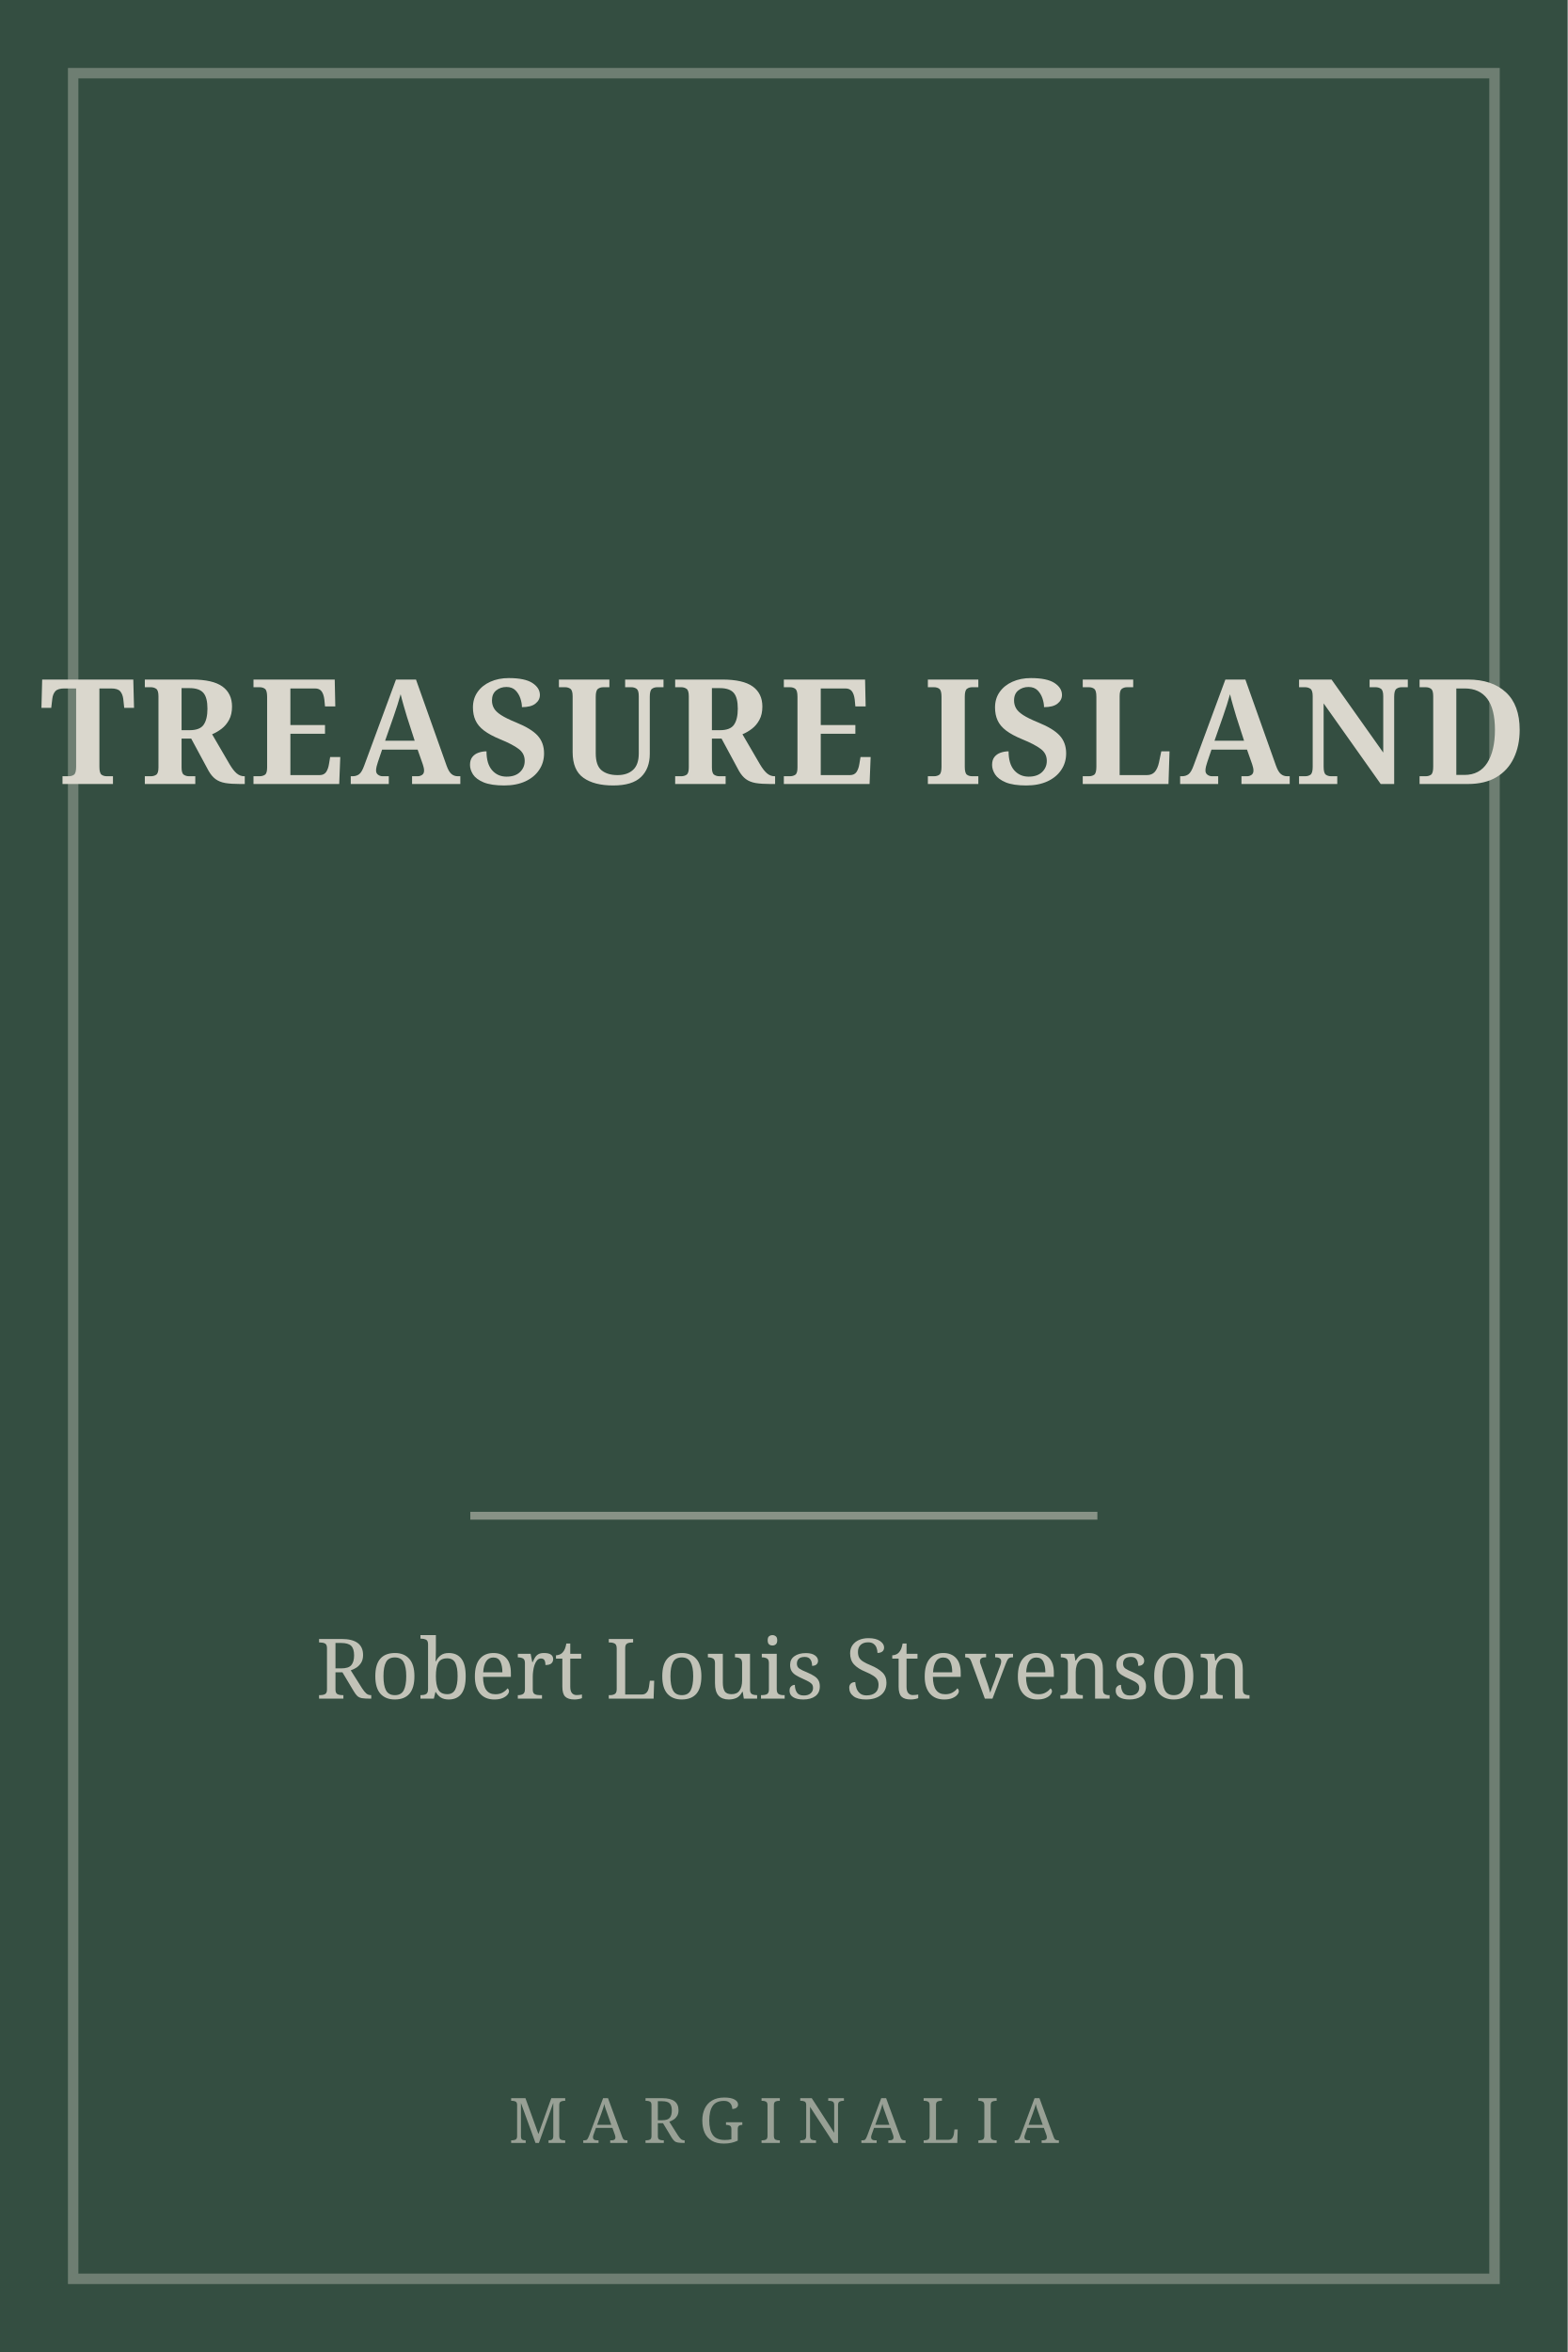
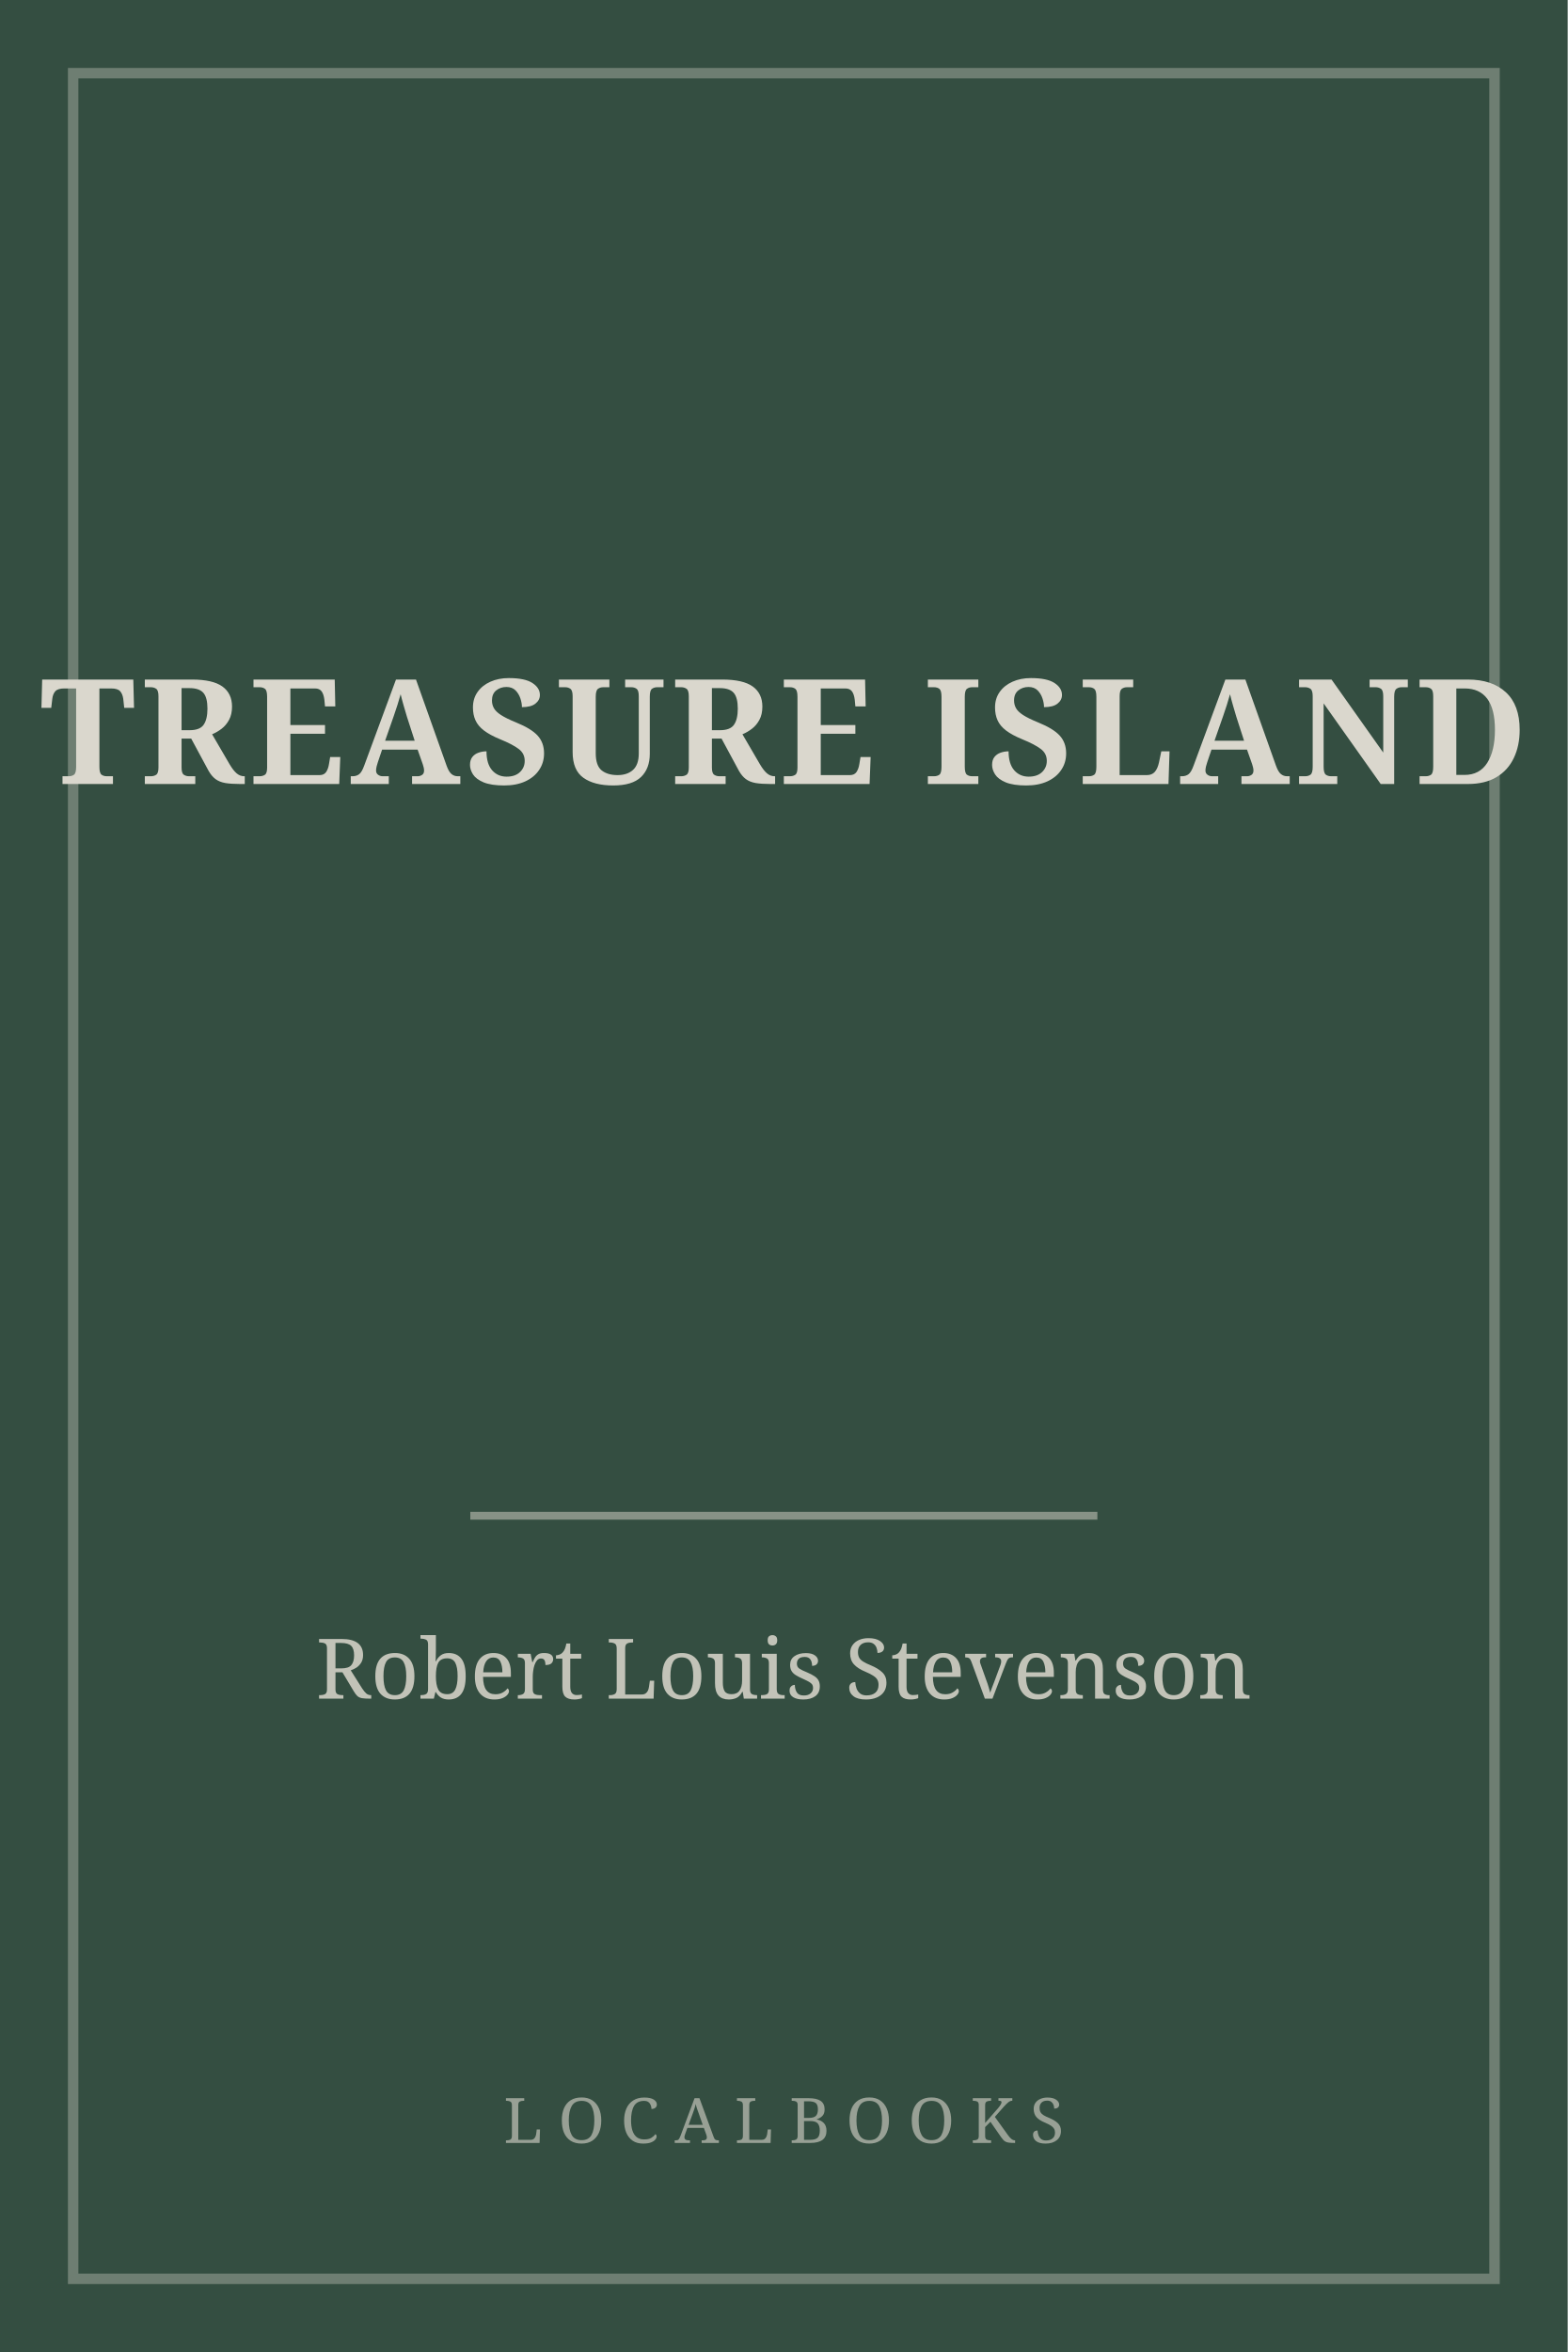
<svg xmlns="http://www.w3.org/2000/svg" width="300" height="450" viewBox="0 0 300 450">
  <rect width="300" height="450" fill="#344e41" />
  <rect x="14" y="14" width="272" height="422" fill="none" stroke="#dad7cd" stroke-opacity="0.35" stroke-width="2" />
  <text x="150" y="150" font-family="Georgia, serif" font-size="28" font-weight="bold" fill="#dad7cd" text-anchor="middle" letter-spacing="1">
    <tspan x="150" dy="0">TREASURE ISLAND</tspan>
  </text>
  <line x1="90" y1="290" x2="210" y2="290" stroke="#dad7cd" stroke-opacity="0.5" stroke-width="1.5" />
  <text x="150" y="325" font-family="Georgia, serif" font-size="16" fill="#dad7cd" fill-opacity="0.85" text-anchor="middle">Robert Louis Stevenson</text>
-   <text x="150" y="410" font-family="Georgia, serif" font-size="12" fill="#dad7cd" fill-opacity="0.6" text-anchor="middle" letter-spacing="3">MARGINALIA</text>
+   <text x="150" y="410" font-family="Georgia, serif" font-size="12" fill="#dad7cd" fill-opacity="0.6" text-anchor="middle" letter-spacing="3">LOCALBOOKS</text>
</svg>
